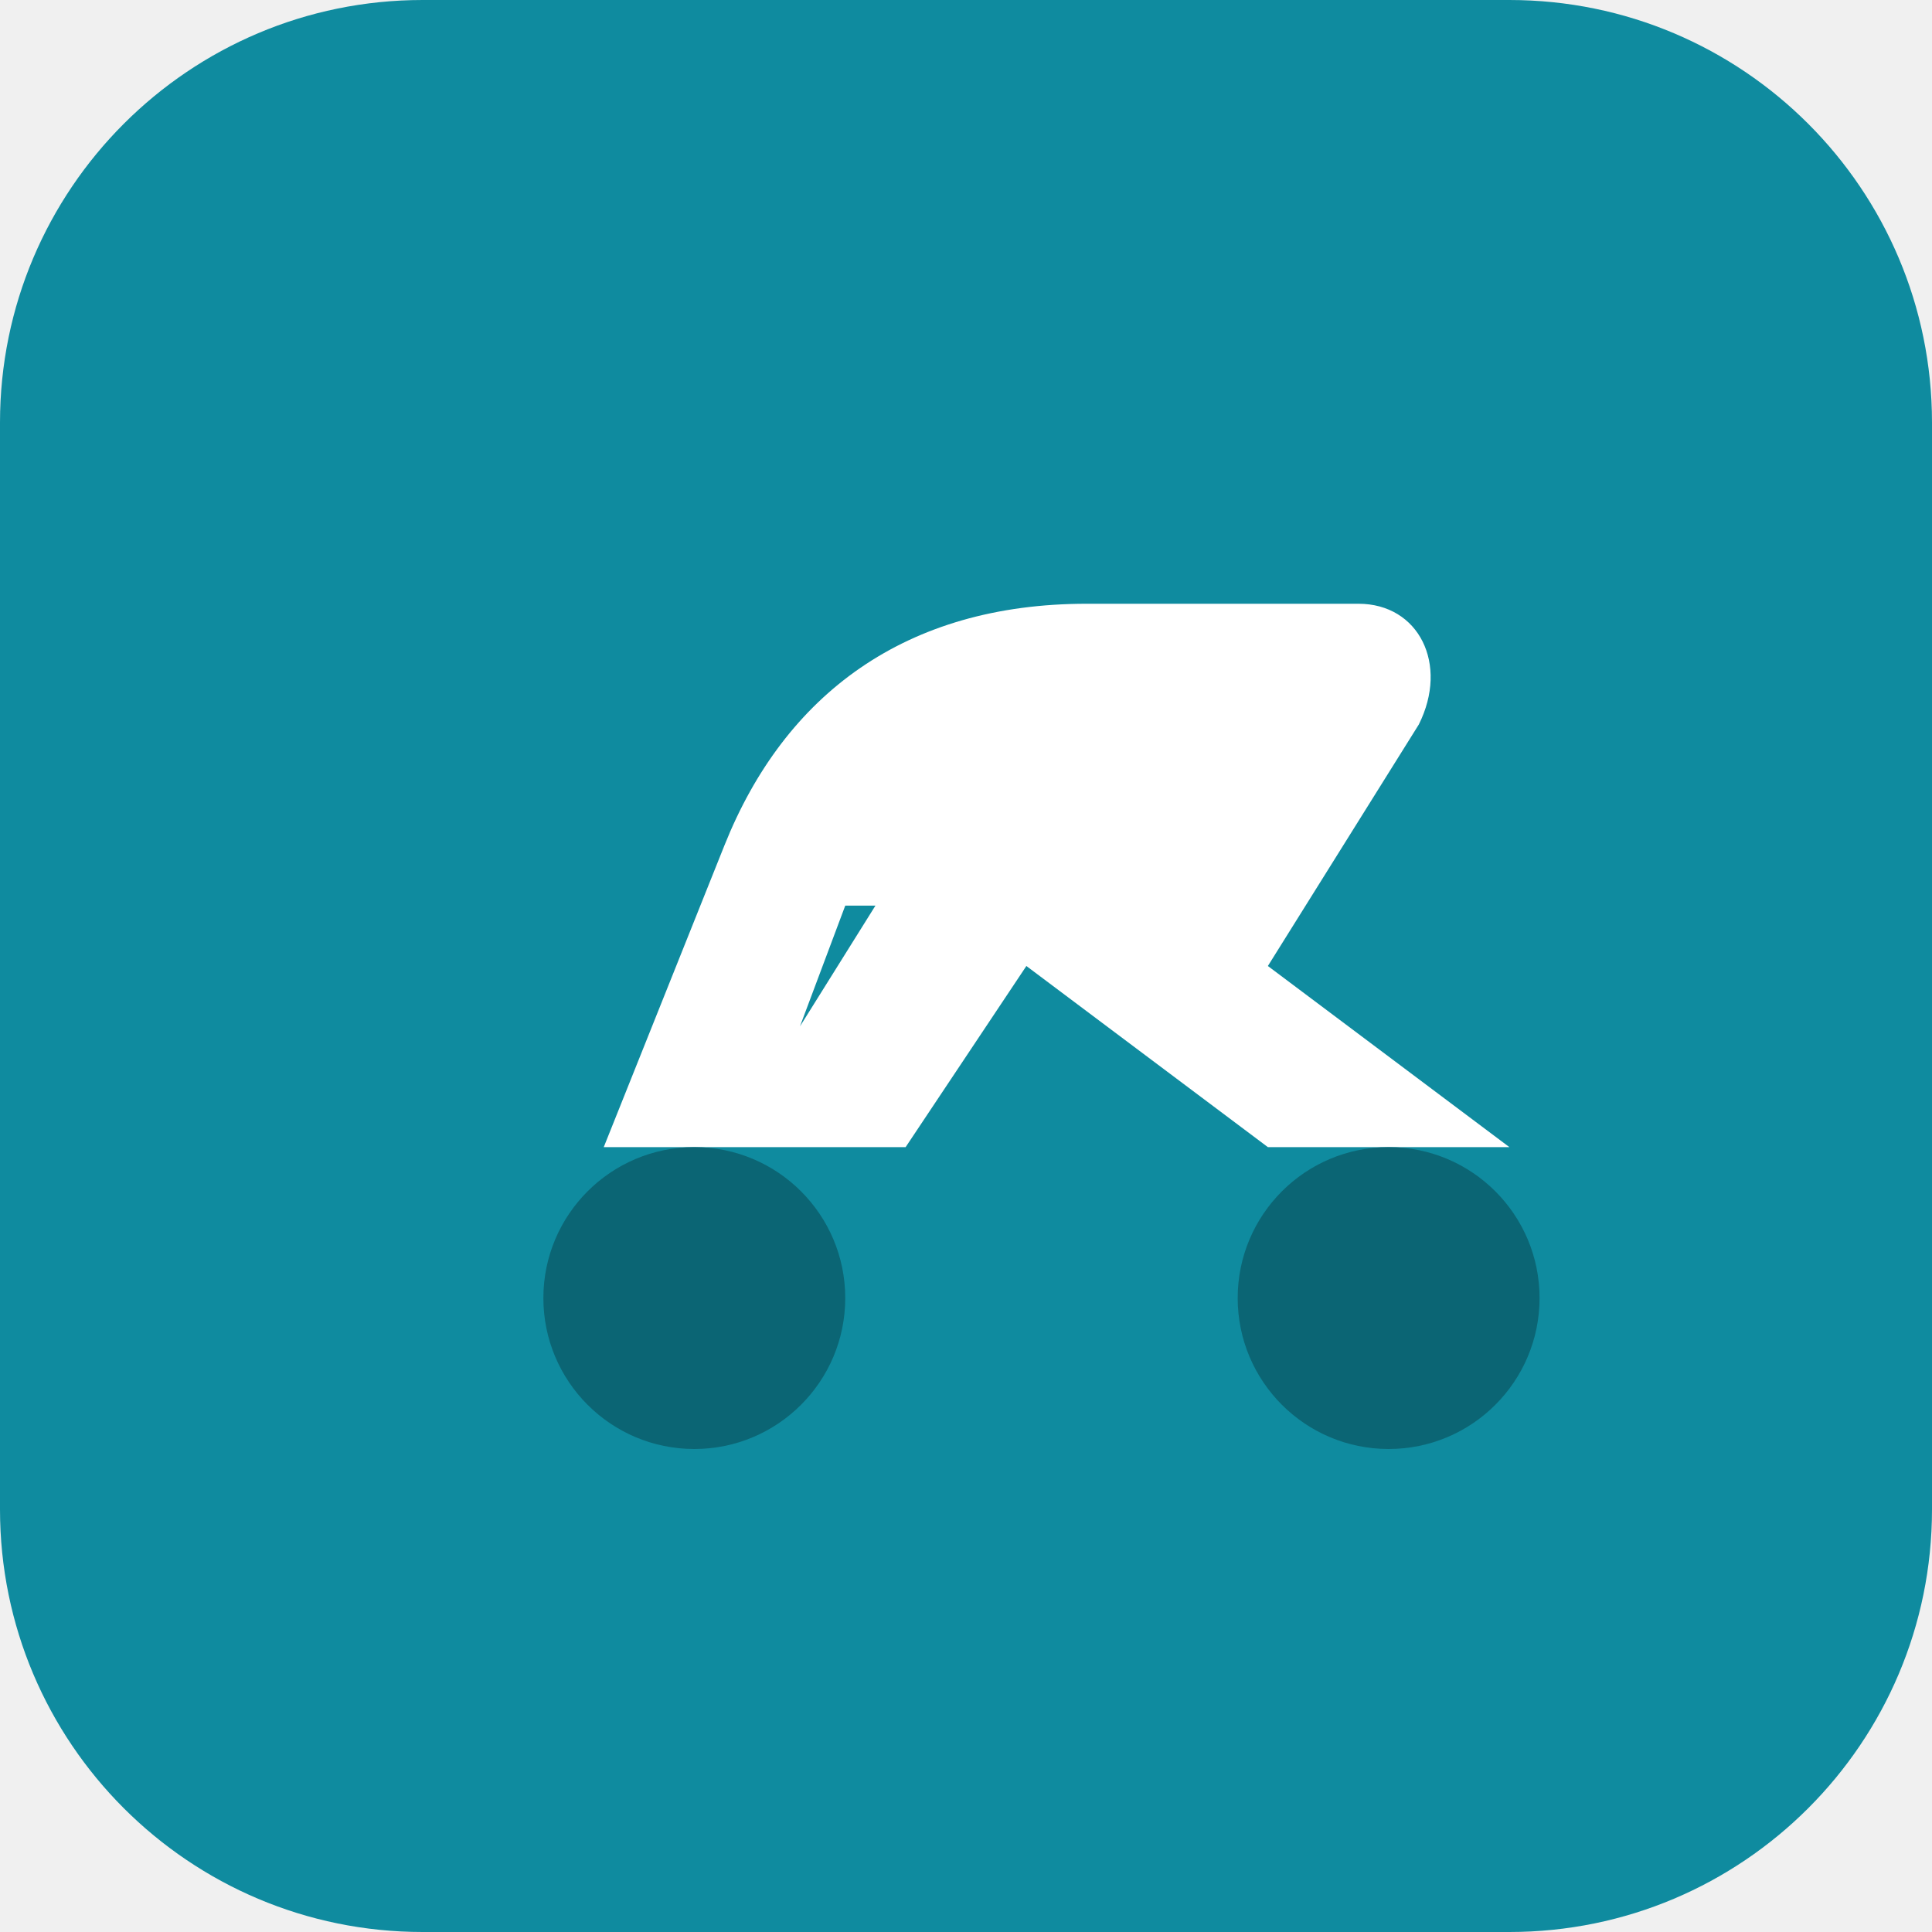
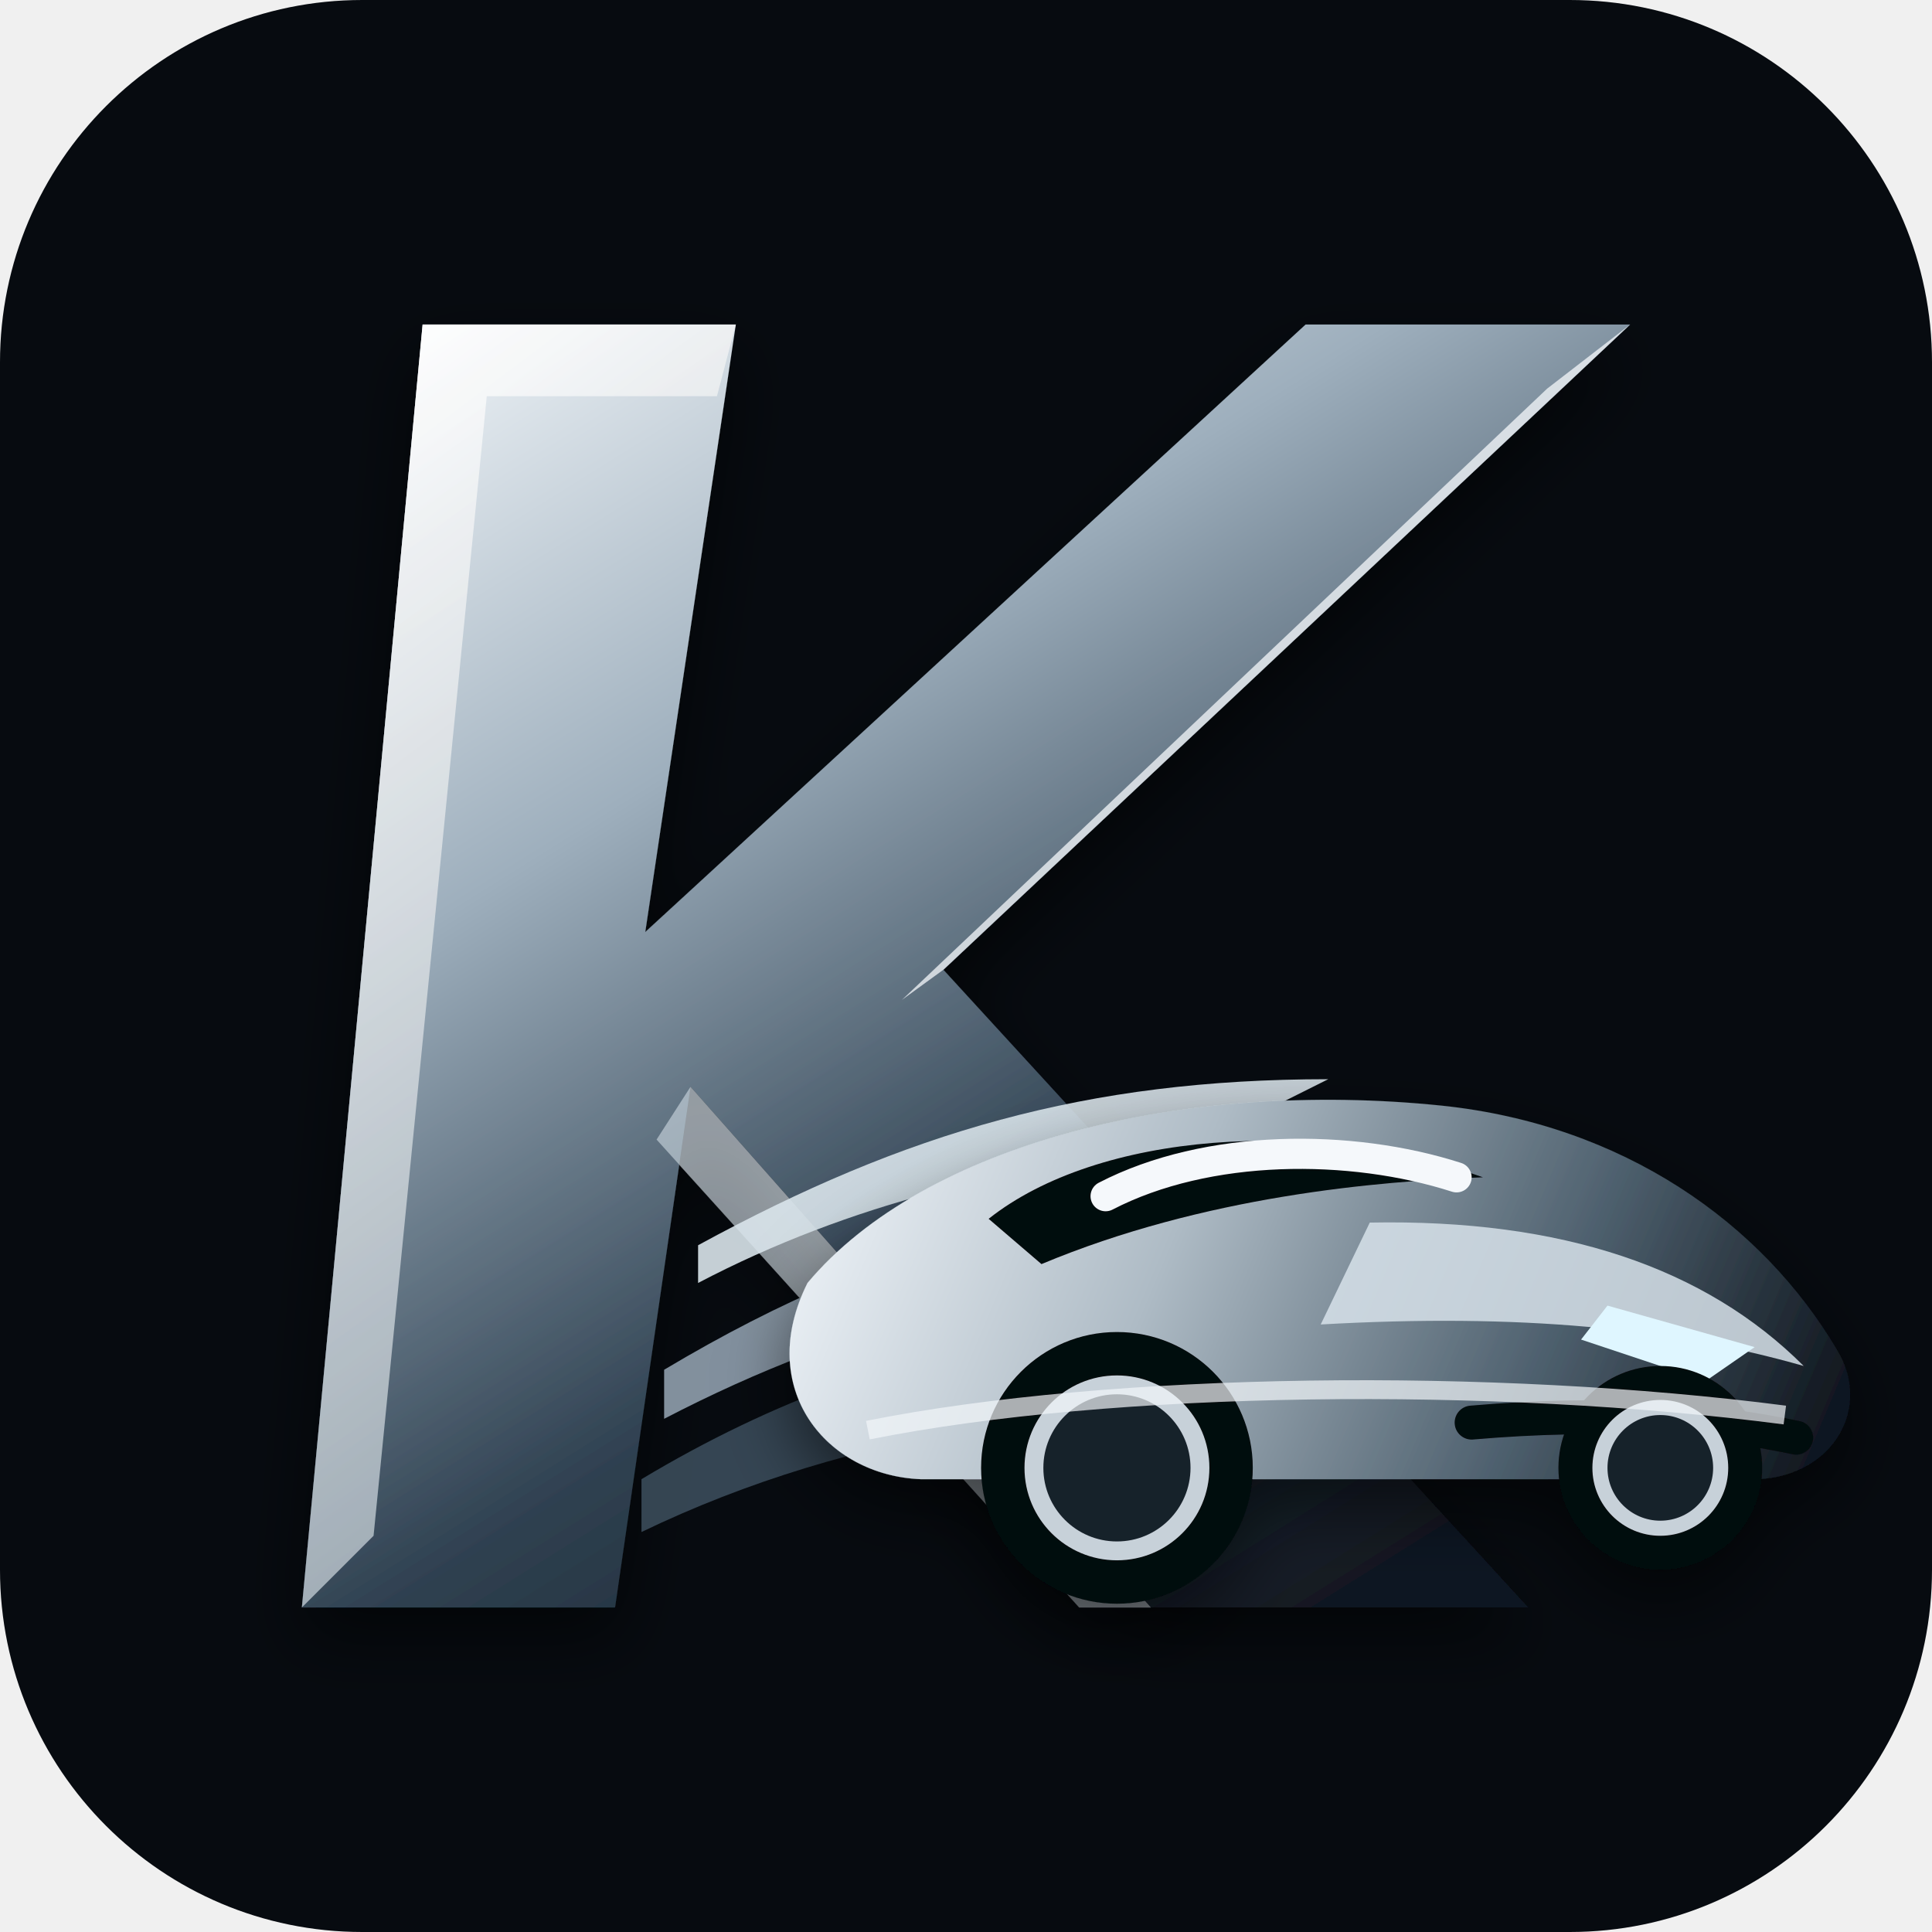
- <svg xmlns="http://www.w3.org/2000/svg" viewBox="0 0 64 64" role="img" aria-label="Kinyan">
-   <rect width="64" height="64" rx="14" fill="#0f8b9f" />
-   <path d="M16 38h4l4-10c2-5 6-8 12-8h9c2 0 3 2 2 4l-5 8 8 6h-8l-8-6-4 6h-6l5-8h-1l-3 8h-9z" fill="#fff" />
-   <circle cx="23" cy="43" r="5" fill="#0b6574" />
-   <circle cx="46" cy="43" r="5" fill="#0b6574" />
+ <svg xmlns="http://www.w3.org/2000/svg" viewBox="0 0 512 512" role="img" aria-labelledby="title desc">
+   <defs>
+     <linearGradient id="kGrad" x1="120" y1="70" x2="345" y2="430" gradientUnits="userSpaceOnUse">
+       <stop offset="0" stop-color="#f4f8fb" />
+       <stop offset="0.34" stop-color="#9eafbd" />
+       <stop offset="0.68" stop-color="#304252" />
+       <stop offset="1" stop-color="#111821" />
+     </linearGradient>
+     <linearGradient id="carGrad" x1="210" y1="285" x2="475" y2="397" gradientUnits="userSpaceOnUse">
+       <stop offset="0" stop-color="#f7fbff" />
+       <stop offset="0.38" stop-color="#aebbc5" />
+       <stop offset="0.74" stop-color="#4d5f6d" />
+       <stop offset="1" stop-color="#111820" />
+     </linearGradient>
+     <linearGradient id="edgeGrad" x1="120" y1="80" x2="390" y2="440" gradientUnits="userSpaceOnUse">
+       <stop offset="0" stop-color="#ffffff" />
+       <stop offset="1" stop-color="#6f8392" />
+     </linearGradient>
+     <filter id="softShadow" x="-20%" y="-20%" width="140%" height="140%">
+       <feDropShadow dx="0" dy="8" stdDeviation="9" flood-color="#000000" flood-opacity="0.55" />
+     </filter>
+   </defs>
+   <rect width="512" height="512" rx="96" fill="#070b10" />
+   <g filter="url(#softShadow)">
+     <path d="M112 86 L195 86 L171 247 L346 86 L432 86 L250 257 L405 426 L305 426 L183 288 L163 426 L80 426 Z" fill="url(#kGrad)" />
+     <path d="M112 86 L195 86 L190 105 L129 105 L99 407 L80 426 Z" fill="url(#edgeGrad)" opacity="0.9" />
+     <path d="M250 257 L432 86 L410 103 L239 265 Z" fill="#f5f8fb" opacity="0.75" />
+     <path d="M183 288 L305 426 L286 426 L174 302 Z" fill="#dbe5ec" opacity="0.55" />
+   </g>
+   <g opacity="0.9">
+     <path d="M185 330 C240 300 288 286 352 286 L312 306 C270 308 225 319 185 340 Z" fill="#d9e4eb" />
+     <path d="M176 363 C238 326 293 313 379 315 L332 338 C275 338 226 350 176 376 Z" fill="#8f9fad" />
+     <path d="M170 392 C240 350 310 342 410 350 L357 375 C290 370 226 379 170 406 Z" fill="#3a4b5a" />
+   </g>
+   <g filter="url(#softShadow)">
+     <path d="M214 340              C245 303 314 286 382 293              C430 298 467 324 487 358              C496 373 486 391 466 392              L244 392              C219 391 200 368 214 340 Z" fill="url(#carGrad)" />
+     <path d="M363 324 C414 323 452 336 478 362 C443 352 403 348 350 351 Z" fill="#d7e2ea" opacity="0.85" />
+     <path d="M262 323 C291 300 348 296 393 312 C365 313 319 317 276 335 Z" fill="#05080c" />
+     <path d="M293 317 C320 303 358 303 386 312" fill="none" stroke="#f5f8fb" stroke-width="8" stroke-linecap="round" />
+     <path d="M426 346 L465 357 L452 366 L419 355 Z" fill="#dff6ff" />
+     <path d="M390 377 C425 374 452 376 476 381" fill="none" stroke="#05080c" stroke-width="9" stroke-linecap="round" />
+     <circle cx="296" cy="389" r="36" fill="#05070a" />
+     <circle cx="296" cy="389" r="22" fill="#19222b" stroke="#c7d1d9" stroke-width="5" />
+     <circle cx="440" cy="389" r="27" fill="#05070a" />
+     <circle cx="440" cy="389" r="16" fill="#19222b" stroke="#c7d1d9" stroke-width="4" />
+     <path d="M230 379 C295 366 396 365 473 375" fill="none" stroke="#f2f6fa" stroke-width="5" opacity="0.7" />
+   </g>
</svg>
